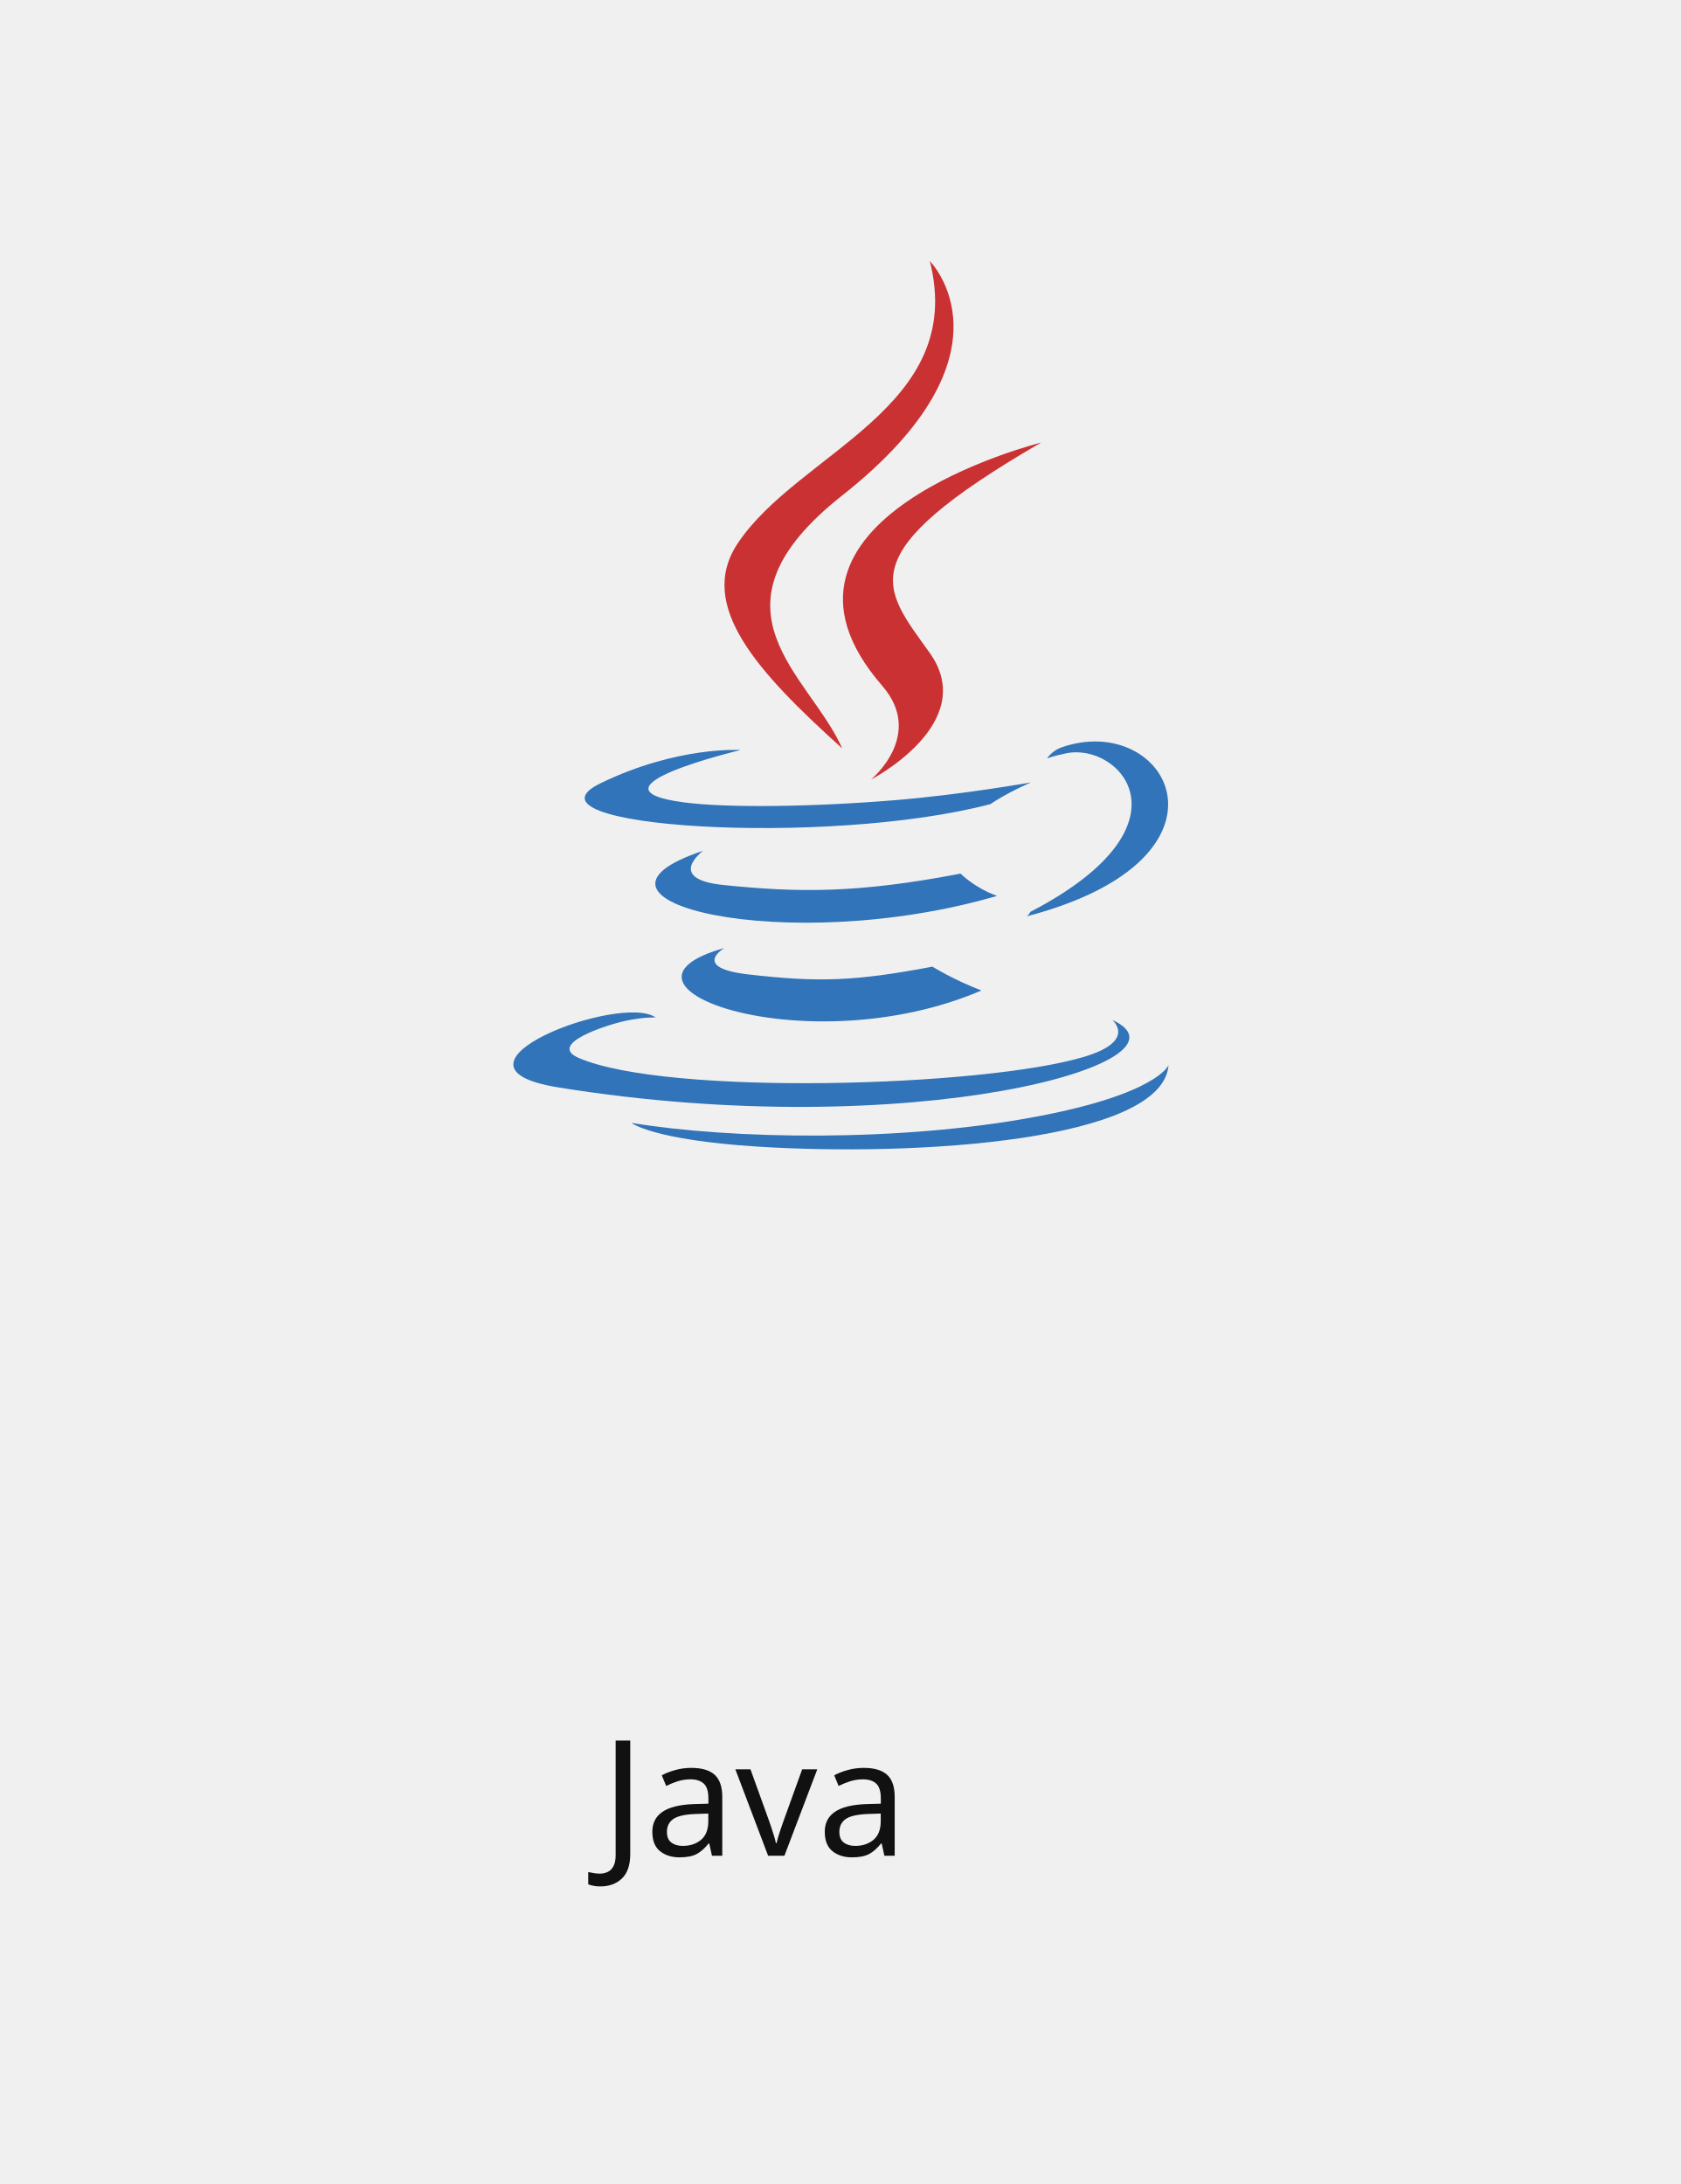
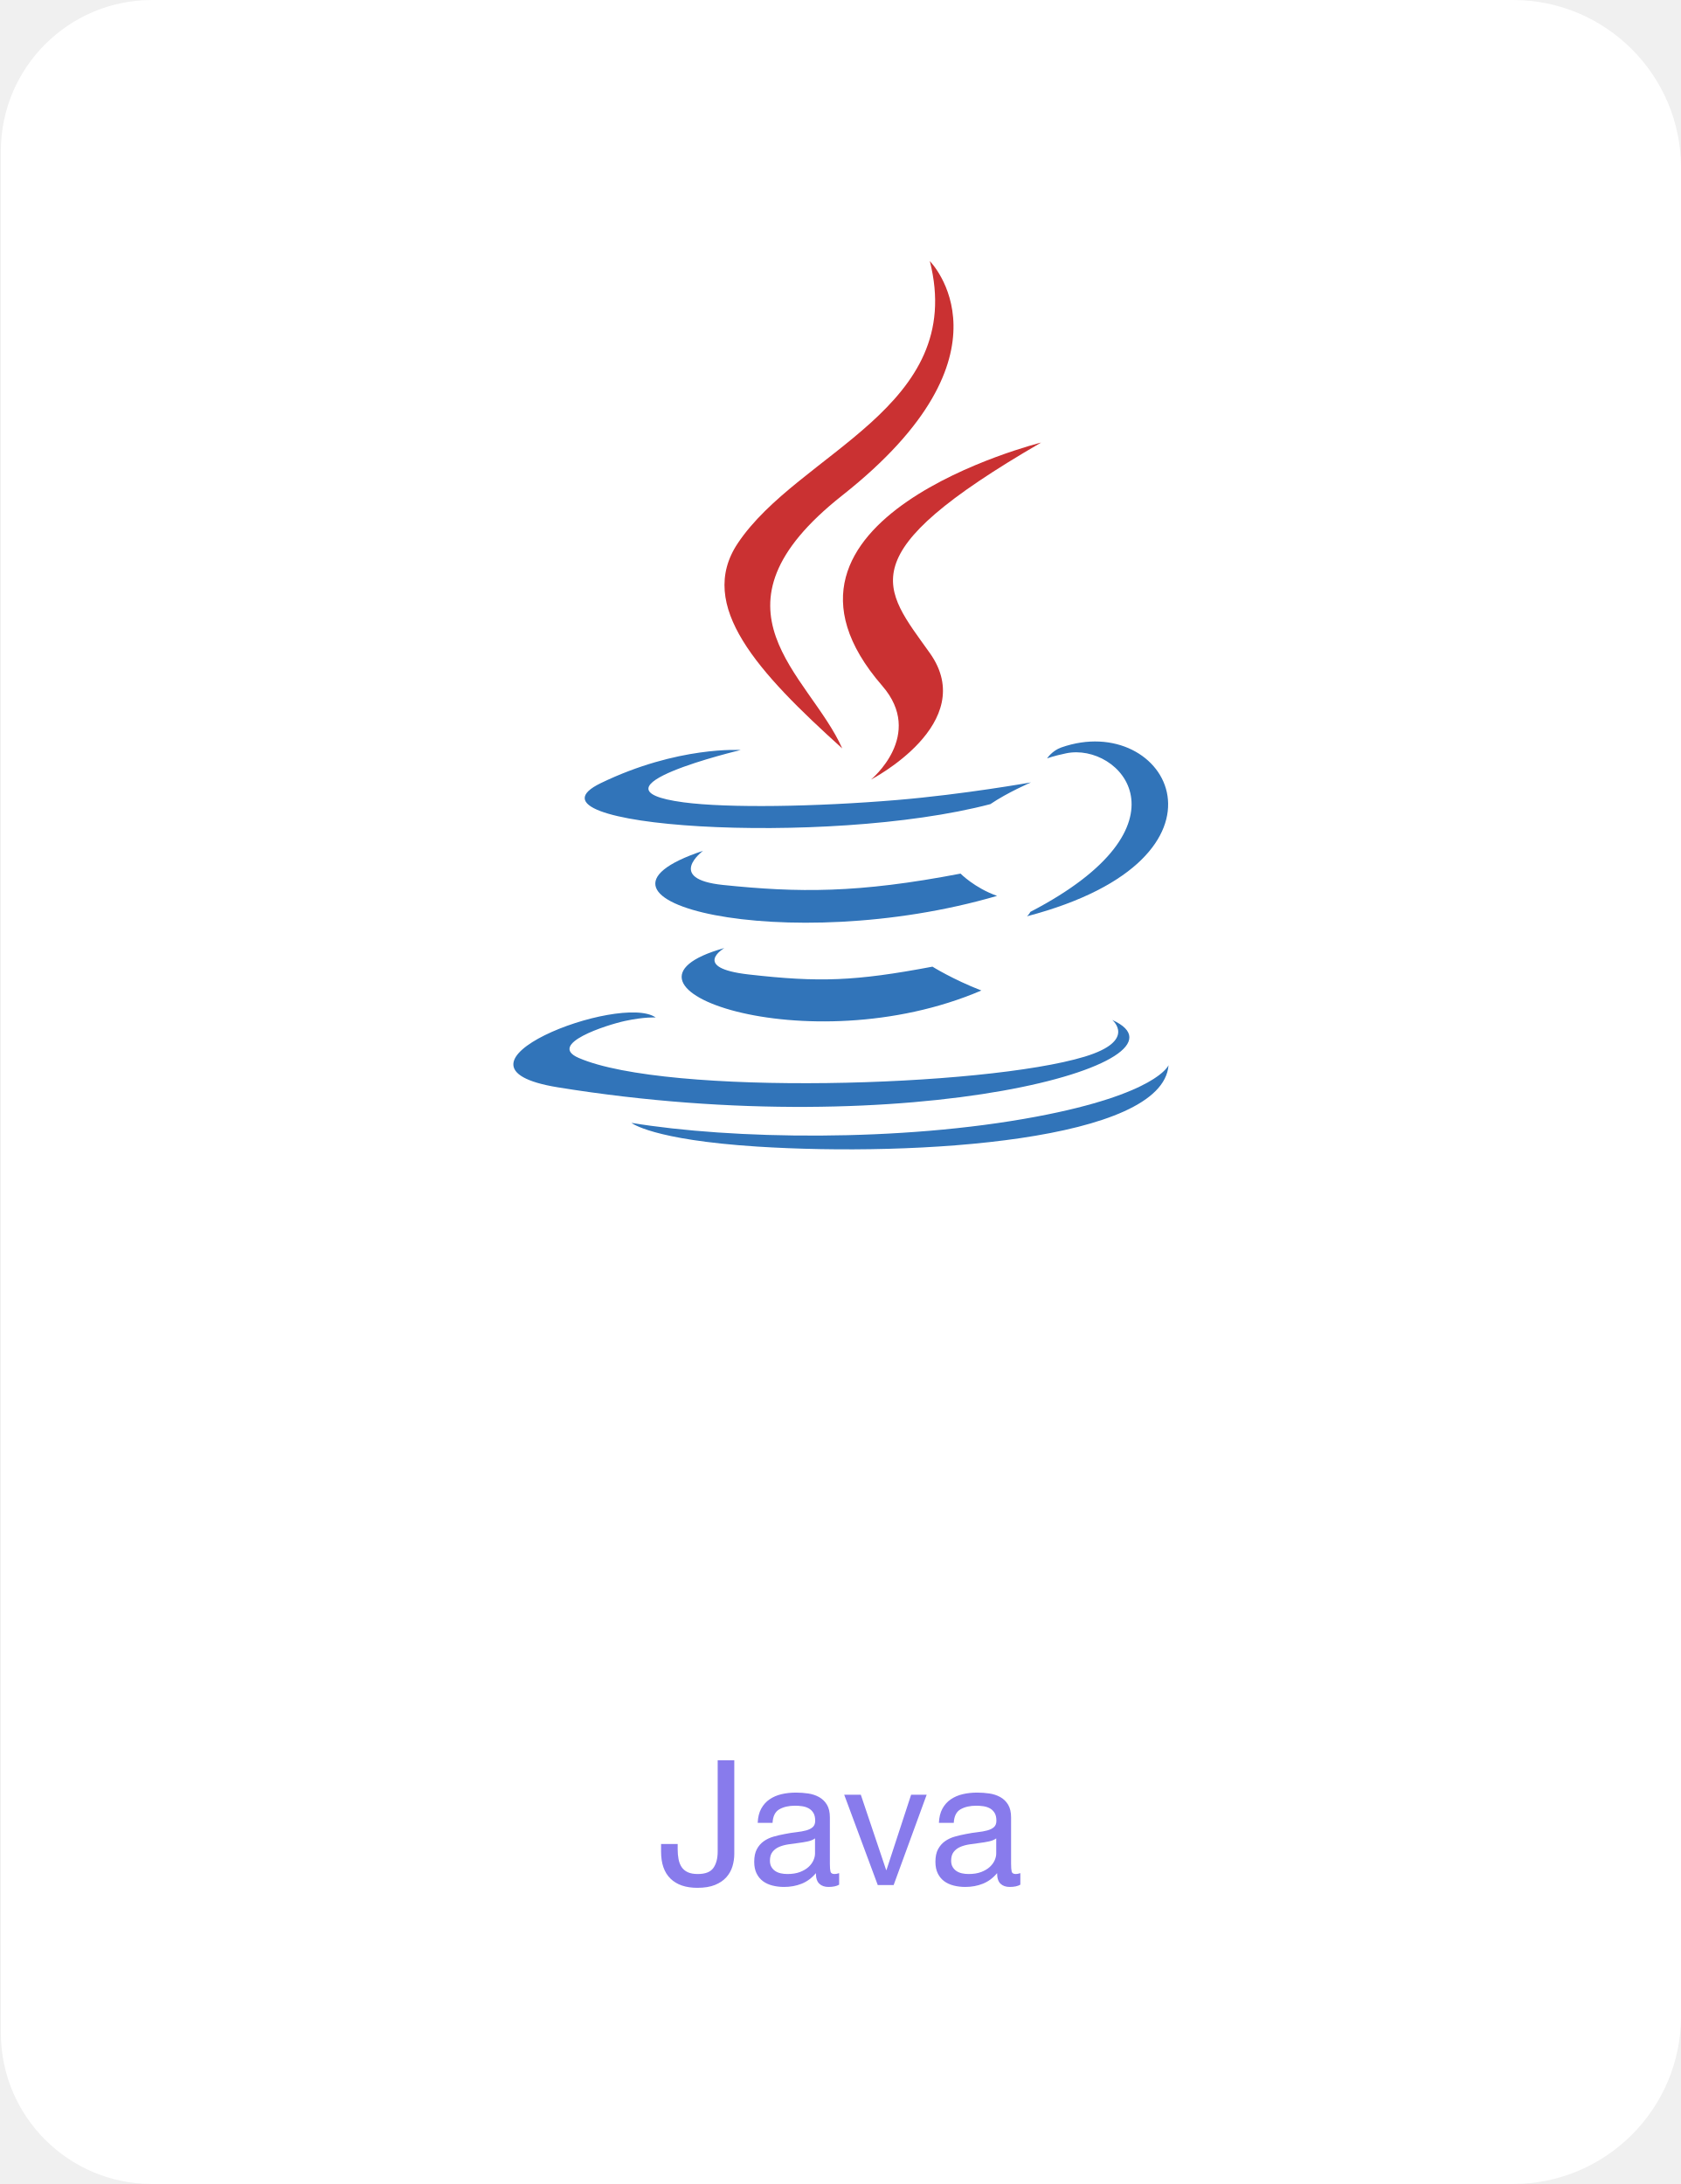
- <svg xmlns="http://www.w3.org/2000/svg" xmlns:ns1="http://vectornator.io" style="fill-rule:evenodd;clip-rule:evenodd;stroke-linecap:round;stroke-linejoin:round;" xml:space="preserve" version="1.1" viewBox="0 0 250 325">
+ <svg xmlns="http://www.w3.org/2000/svg" xmlns:ns1="http://vectornator.io" height="100%" style="fill-rule:nonzero;clip-rule:evenodd;stroke-linecap:round;stroke-linejoin:round;" xml:space="preserve" width="100%" version="1.1" viewBox="0 0 250 325">
  <defs />
  <g id="Layer 1" ns1:layerName="Layer 1">
-     <text x="0" font-family="CourierNewPSMT" y="0" text-anchor="middle" ns1:text="Java" fill="#111111" font-size="24" ns1:width="251.908" opacity="1" transform="matrix(1 0 0 1 -1.23922 256.156)">
-       <tspan x="125.954" y="20" textLength="57.609">
- Java</tspan>
-     </text>
+     <path d="M22.627+3.55271e-15L225.126+3.55271e-15C238.934+3.55271e-15+250.126+11.193+250.126+25L250.126+300C250.126+313.807+238.934+325+225.126+325L22.627+325C10.2+325+0.126+314.926+0.126+302.5L0.126+22.5C0.126+10.074+10.2+3.55271e-15+22.627+3.55271e-15Z" opacity="1" fill="#ffffff" />
    <g opacity="1">
      <path d="M107.778+141.077C107.778+141.077+102.729+144.014+111.374+145.007C121.85+146.203+127.201+146.031+138.741+143.848C138.741+143.848+141.779+145.75+146.021+147.396C120.143+158.484+87.454+146.754+107.778+141.077ZM104.614+126.606C104.614+126.606+98.951+130.798+107.603+131.693C118.794+132.849+127.627+132.943+142.922+130C142.922+130+145.034+132.144+148.357+133.315C117.074+142.465+82.232+134.035+104.614+126.606Z" fill-rule="evenodd" fill="#3174b9" opacity="1" />
      <path d="M131.27+102.057C137.649+109.4+129.598+116.005+129.598+116.005C129.598+116.005+145.788+107.648+138.352+97.18C131.409+87.423+126.083+82.575+154.911+65.858C154.91+65.857+109.659+77.155+131.27+102.057Z" fill-rule="evenodd" fill="#ca3132" opacity="1" />
      <path d="M165.494+151.781C165.494+151.781+169.231+154.862+161.378+157.244C146.445+161.767+99.214+163.131+86.095+157.424C81.382+155.372+90.224+152.526+93.006+151.925C95.907+151.298+97.563+151.412+97.563+151.412C92.318+147.719+63.664+158.665+83.01+161.806C135.764+170.359+179.176+157.955+165.494+151.781ZM110.206+111.612C110.206+111.612+86.184+117.319+101.701+119.394C108.255+120.27+121.309+120.068+133.479+119.047C143.422+118.213+153.402+116.428+153.402+116.428C153.402+116.428+149.899+117.931+147.361+119.661C122.963+126.079+75.838+123.09+89.406+116.53C100.877+110.981+110.206+111.612+110.206+111.612ZM153.302+135.699C178.102+122.815+166.636+110.431+158.63+112.1C156.673+112.509+155.795+112.862+155.795+112.862C155.795+112.862+156.525+111.72+157.913+111.228C173.747+105.664+185.923+127.645+152.808+136.35C152.807+136.35+153.188+136.006+153.302+135.699Z" fill-rule="evenodd" fill="#3174b9" opacity="1" />
      <path d="M138.352+38.857C138.352+38.857+152.083+52.597+125.325+73.719C103.865+90.668+120.432+100.329+125.318+111.372C112.79+100.071+103.6+90.12+109.764+80.861C118.815+67.27+143.892+60.679+138.352+38.857Z" fill-rule="evenodd" fill="#ca3132" opacity="1" />
      <path d="M112.646+170.621C136.446+172.143+173.002+169.776+173.869+158.512C173.869+158.512+172.205+162.782+154.197+166.169C133.88+169.993+108.818+169.548+93.959+167.095C93.959+167.095+97.004+169.615+112.646+170.621Z" fill-rule="evenodd" fill="#3174b9" opacity="1" />
    </g>
+     <g opacity="1">
+       <path d="M109.257+275.882L109.257+261.946L106.787+261.946L106.787+275.518C106.787+276.541+106.575+277.355+106.15+277.962C105.725+278.569+104.95+278.872+103.823+278.872C103.216+278.872+102.718+278.781+102.328+278.599C101.938+278.417+101.635+278.161+101.418+277.832C101.201+277.503+101.05+277.113+100.963+276.662C100.876+276.211+100.833+275.717+100.833+275.18L100.833+274.4L98.363+274.4L98.363+275.544C98.363+277.312+98.831+278.651+99.767+279.561C100.703+280.471+102.038+280.926+103.771+280.926C104.811+280.926+105.682+280.783+106.384+280.497C107.086+280.211+107.649+279.83+108.074+279.353C108.499+278.876+108.802+278.335+108.984+277.728C109.166+277.121+109.257+276.506+109.257+275.882Z" opacity="1" fill="#887bec" />
+       <path d="M124.857+280.458C124.476+280.683+123.947+280.796+123.271+280.796C122.699+280.796+122.244+280.636+121.906+280.315C121.568+279.994+121.399+279.47+121.399+278.742C120.792+279.47+120.086+279.994+119.28+280.315C118.474+280.636+117.603+280.796+116.667+280.796C116.06+280.796+115.484+280.727+114.938+280.588C114.392+280.449+113.92+280.233+113.521+279.938C113.122+279.643+112.806+279.258+112.572+278.781C112.338+278.304+112.221+277.728+112.221+277.052C112.221+276.289+112.351+275.665+112.611+275.18C112.871+274.695+113.213+274.3+113.638+273.997C114.063+273.694+114.548+273.464+115.094+273.308C115.64+273.152+116.199+273.022+116.771+272.918C117.378+272.797+117.954+272.706+118.5+272.645C119.046+272.584+119.527+272.498+119.943+272.385C120.359+272.272+120.688+272.108+120.931+271.891C121.174+271.674+121.295+271.358+121.295+270.942C121.295+270.457+121.204+270.067+121.022+269.772C120.84+269.477+120.606+269.252+120.32+269.096C120.034+268.94+119.713+268.836+119.358+268.784C119.003+268.732+118.652+268.706+118.305+268.706C117.369+268.706+116.589+268.884+115.965+269.239C115.341+269.594+115.003+270.266+114.951+271.254L112.741+271.254C112.776+270.422+112.949+269.72+113.261+269.148C113.573+268.576+113.989+268.112+114.509+267.757C115.029+267.402+115.623+267.146+116.29+266.99C116.957+266.834+117.672+266.756+118.435+266.756C119.042+266.756+119.644+266.799+120.242+266.886C120.84+266.973+121.382+267.15+121.867+267.419C122.352+267.688+122.742+268.065+123.037+268.55C123.332+269.035+123.479+269.668+123.479+270.448L123.479+277.364C123.479+277.884+123.509+278.265+123.57+278.508C123.631+278.751+123.834+278.872+124.181+278.872C124.372+278.872+124.597+278.829+124.857+278.742L124.857+280.458ZM121.269+273.568C120.992+273.776+120.628+273.928+120.177+274.023C119.726+274.118+119.254+274.196+118.76+274.257C118.266+274.318+117.768+274.387+117.265+274.465C116.762+274.543+116.312+274.669+115.913+274.842C115.514+275.015+115.189+275.262+114.938+275.583C114.687+275.904+114.561+276.341+114.561+276.896C114.561+277.26+114.635+277.568+114.782+277.819C114.929+278.07+115.12+278.274+115.354+278.43C115.588+278.586+115.861+278.699+116.173+278.768C116.485+278.837+116.814+278.872+117.161+278.872C117.889+278.872+118.513+278.772+119.033+278.573C119.553+278.374+119.978+278.122+120.307+277.819C120.636+277.516+120.879+277.186+121.035+276.831C121.191+276.476+121.269+276.142+121.269+275.83L121.269+273.568Z" opacity="1" fill="#887bec" />
+       <path d="M132.969+280.51L137.883+267.068L135.569+267.068L131.903+278.274L131.851+278.274L128.081+267.068L125.611+267.068L130.603+280.51L132.969+280.51Z" opacity="1" fill="#887bec" />
+       <path d="M151.819+280.458C151.438+280.683+150.909+280.796+150.233+280.796C149.661+280.796+149.206+280.636+148.868+280.315C148.53+279.994+148.361+279.47+148.361+278.742C147.754+279.47+147.048+279.994+146.242+280.315C145.436+280.636+144.565+280.796+143.629+280.796C143.022+280.796+142.446+280.727+141.9+280.588C141.354+280.449+140.882+280.233+140.483+279.938C140.084+279.643+139.768+279.258+139.534+278.781C139.3+278.304+139.183+277.728+139.183+277.052C139.183+276.289+139.313+275.665+139.573+275.18C139.833+274.695+140.175+274.3+140.6+273.997C141.025+273.694+141.51+273.464+142.056+273.308C142.602+273.152+143.161+273.022+143.733+272.918C144.34+272.797+144.916+272.706+145.462+272.645C146.008+272.584+146.489+272.498+146.905+272.385C147.321+272.272+147.65+272.108+147.893+271.891C148.136+271.674+148.257+271.358+148.257+270.942C148.257+270.457+148.166+270.067+147.984+269.772C147.802+269.477+147.568+269.252+147.282+269.096C146.996+268.94+146.675+268.836+146.32+268.784C145.965+268.732+145.614+268.706+145.267+268.706C144.331+268.706+143.551+268.884+142.927+269.239C142.303+269.594+141.965+270.266+141.913+271.254L139.703+271.254C139.738+270.422+139.911+269.72+140.223+269.148C140.535+268.576+140.951+268.112+141.471+267.757C141.991+267.402+142.585+267.146+143.252+266.99C143.919+266.834+144.634+266.756+145.397+266.756C146.004+266.756+146.606+266.799+147.204+266.886C147.802+266.973+148.344+267.15+148.829+267.419C149.314+267.688+149.704+268.065+149.999+268.55C150.294+269.035+150.441+269.668+150.441+270.448L150.441+277.364C150.441+277.884+150.471+278.265+150.532+278.508C150.593+278.751+150.796+278.872+151.143+278.872C151.334+278.872+151.559+278.829+151.819+278.742L151.819+280.458ZM148.231+273.568C147.954+273.776+147.59+273.928+147.139+274.023C146.688+274.118+146.216+274.196+145.722+274.257C145.228+274.318+144.73+274.387+144.227+274.465C143.724+274.543+143.274+274.669+142.875+274.842C142.476+275.015+142.151+275.262+141.9+275.583C141.649+275.904+141.523+276.341+141.523+276.896C141.523+277.26+141.597+277.568+141.744+277.819C141.891+278.07+142.082+278.274+142.316+278.43C142.55+278.586+142.823+278.699+143.135+278.768C143.447+278.837+143.776+278.872+144.123+278.872C144.851+278.872+145.475+278.772+145.995+278.573C146.515+278.374+146.94+278.122+147.269+277.819C147.598+277.516+147.841+277.186+147.997+276.831C148.153+276.476+148.231+276.142+148.231+275.83L148.231+273.568Z" opacity="1" fill="#887bec" />
+     </g>
  </g>
</svg>
